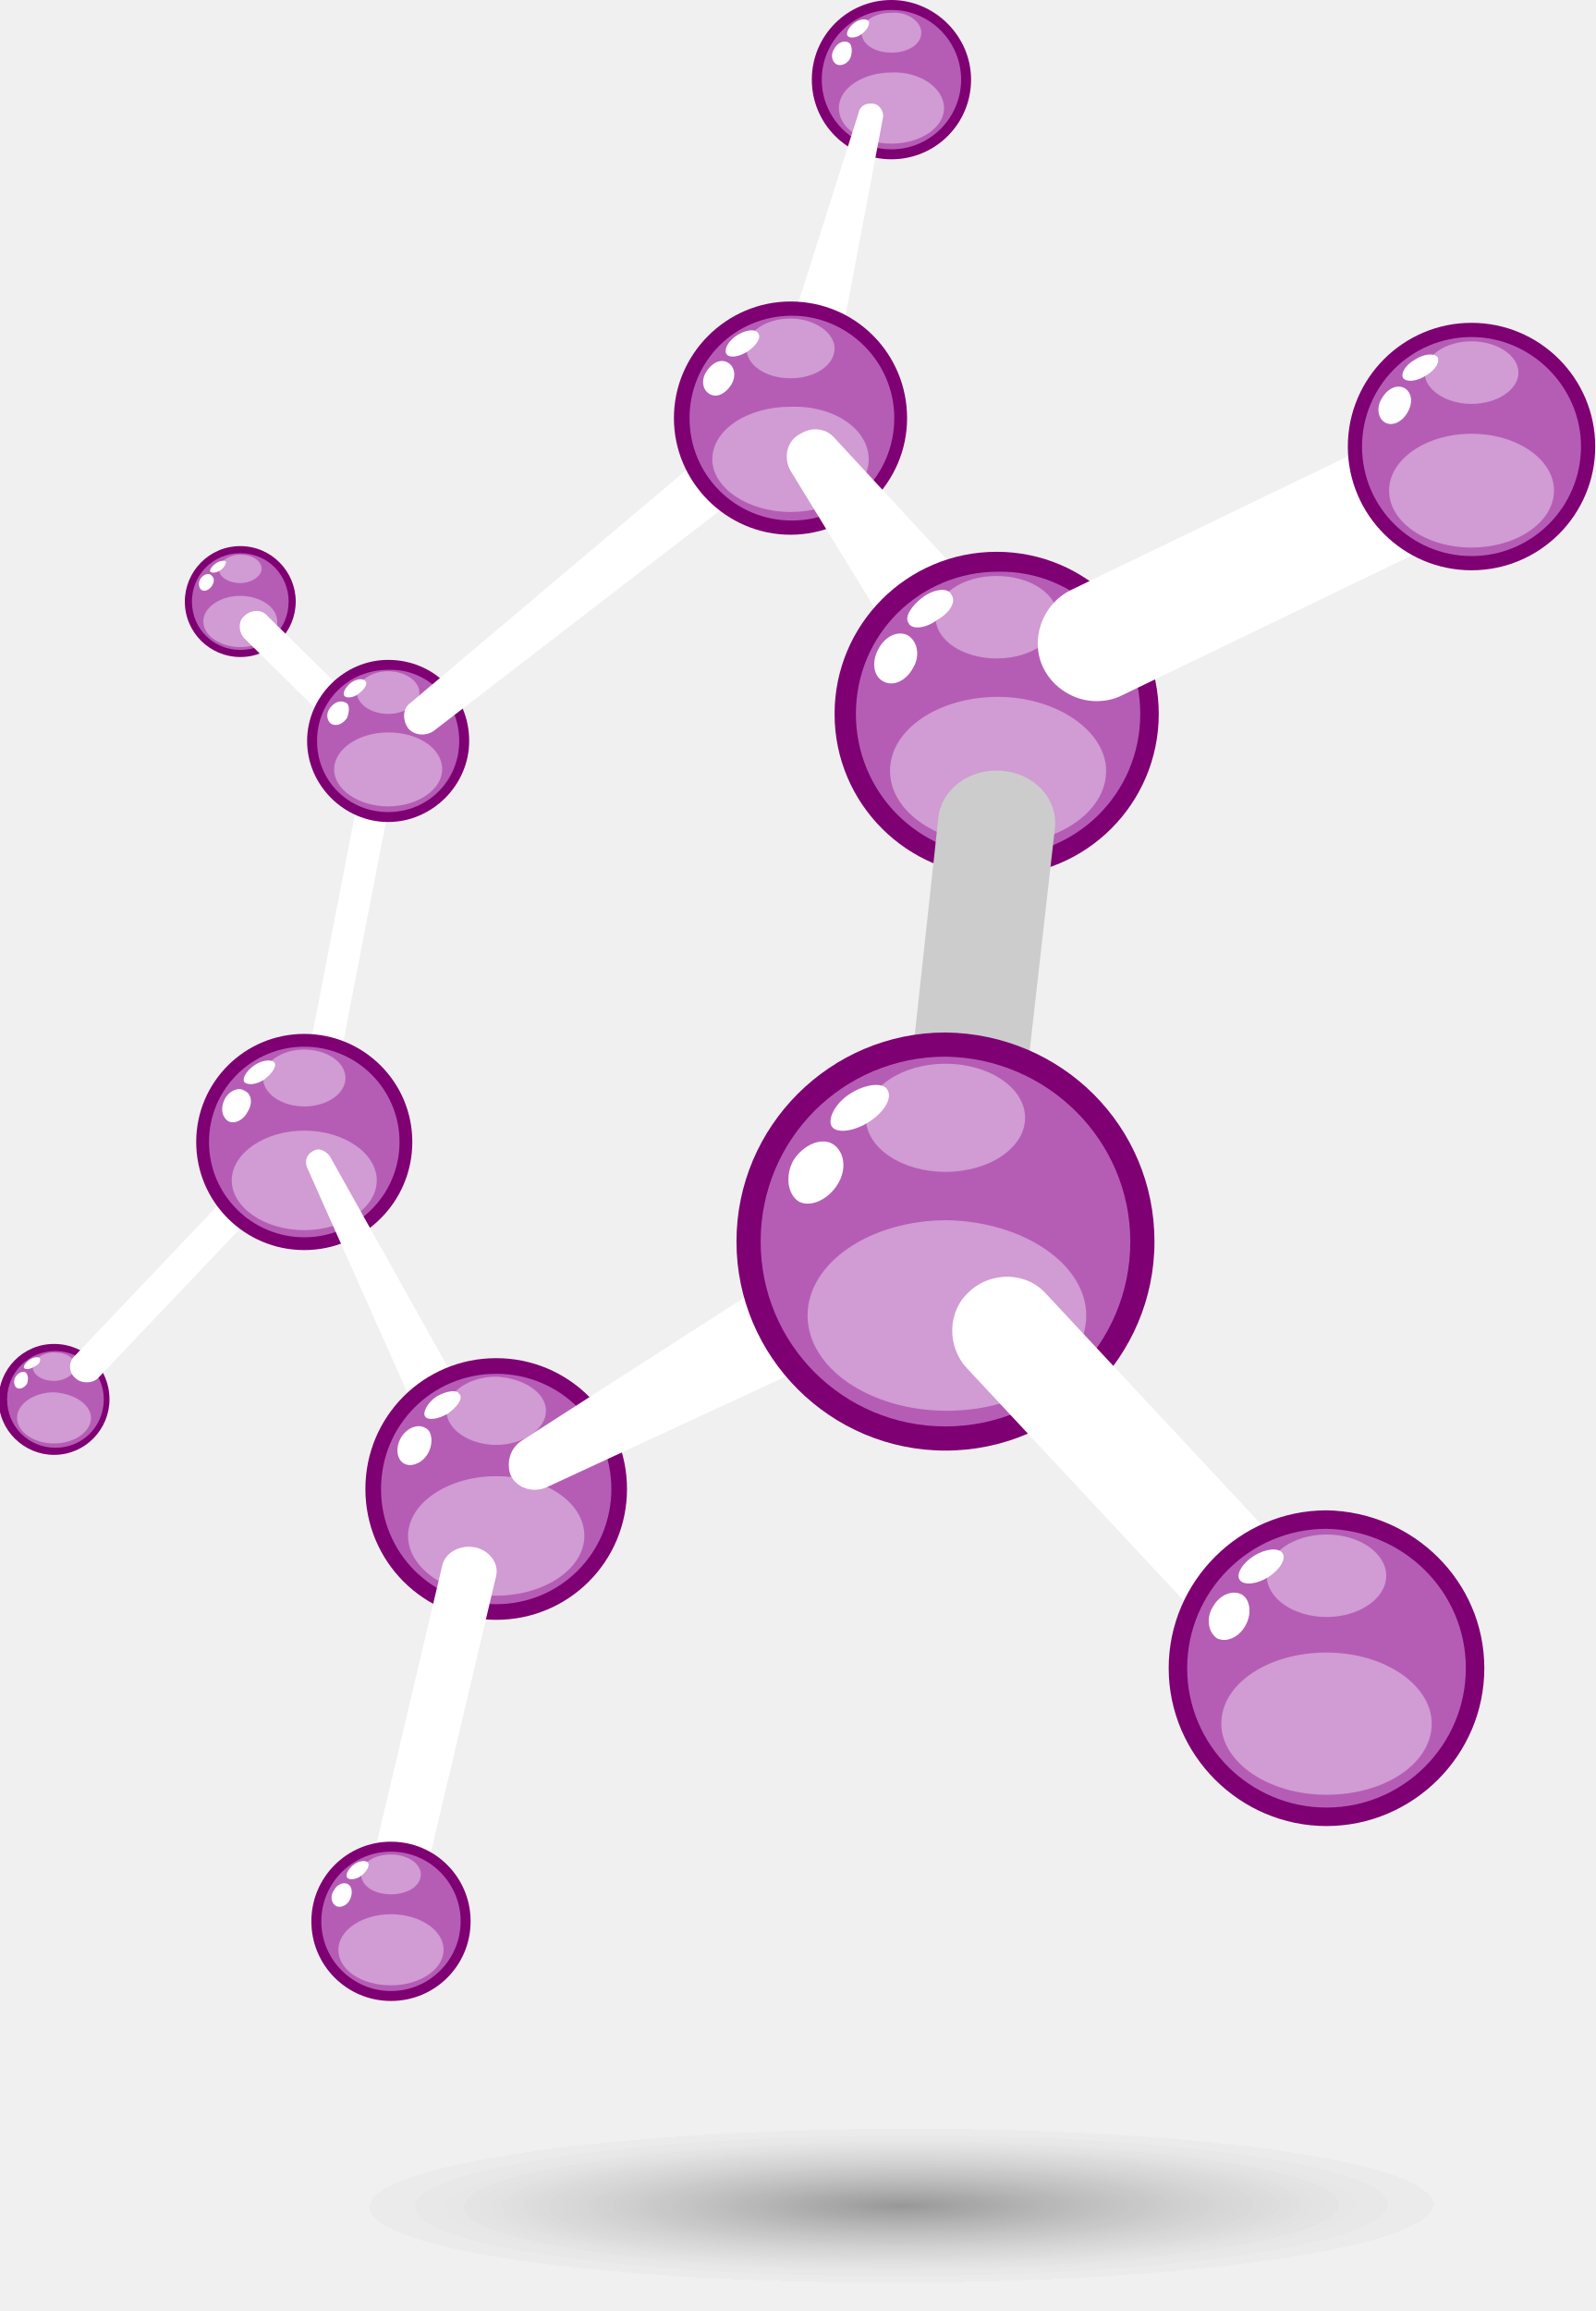
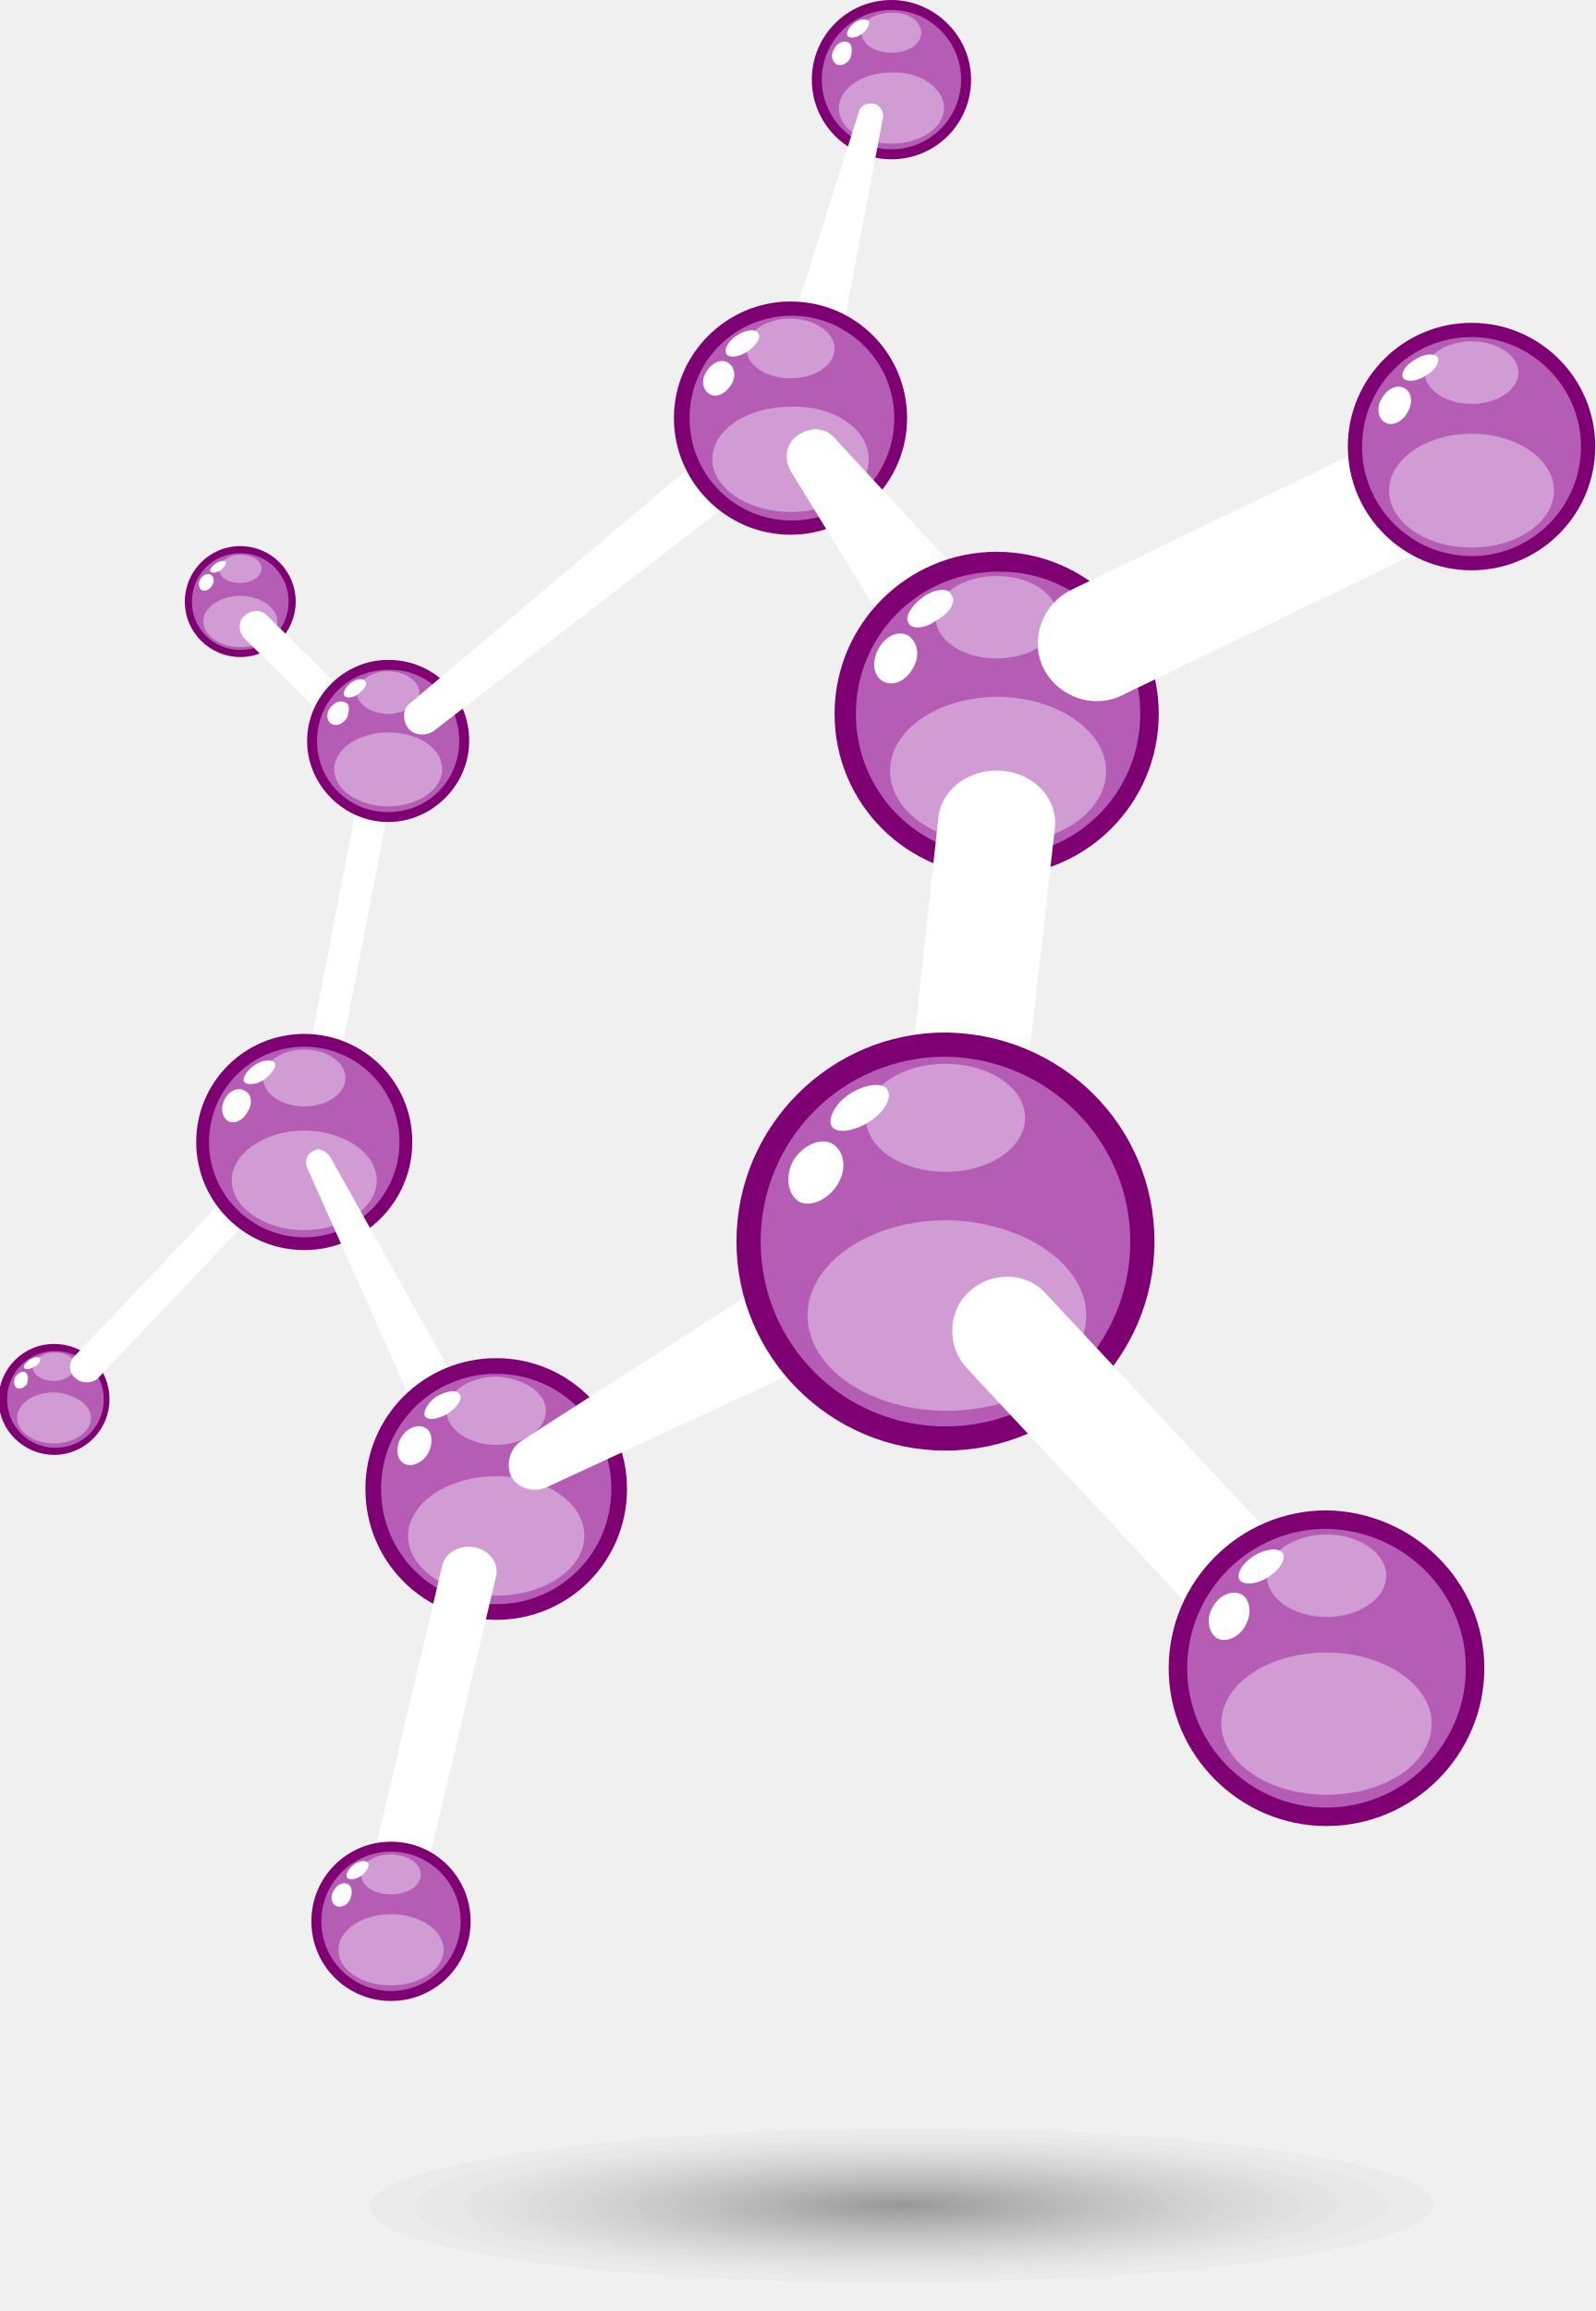
<svg xmlns="http://www.w3.org/2000/svg" version="1.1" id="圖層_1" x="0px" y="0px" viewBox="0 0 112.2 162.5" style="enable-background:new 0 0 112.2 162.5;" xml:space="preserve">
  <style type="text/css">
	.st0{fill:#7F0073;}
	.st1{fill:#B55DB5;}
	.st2{fill:#D19BD3;}
	.st3{fill:#FFFFFF;}
- 	.st4{fill:#CCCCCC;}
- 	.st5{filter:url(#Adobe_OpacityMaskFilter);}
- 	.st6{fill:url(#SVGID_2_);}
- 	.st7{opacity:0.37;mask:url(#SVGID_1_);}
+ 	.st4{filter:url(#Adobe_OpacityMaskFilter);}
+ 	.st5{fill:url(#SVGID_2_);}
+ 	.st6{opacity:0.37;mask:url(#SVGID_1_);}
</style>
  <g>
    <g>
      <g>
        <path class="st0" d="M20.8,42.3c0,2.1-1.7,3.9-3.9,3.9c-2.1,0-3.9-1.7-3.9-3.9c0-2.1,1.7-3.9,3.9-3.9     C19.1,38.4,20.8,40.2,20.8,42.3z" />
      </g>
      <g>
        <path class="st1" d="M20.3,42.3c0,1.9-1.5,3.4-3.4,3.4c-1.9,0-3.4-1.5-3.4-3.4c0-1.9,1.5-3.4,3.4-3.4     C18.8,38.9,20.3,40.4,20.3,42.3z" />
      </g>
      <g>
        <path class="st2" d="M19.5,43.7c0,1-1.2,1.8-2.6,1.8c-1.4,0-2.6-0.8-2.6-1.8c0-1,1.2-1.8,2.6-1.8C18.3,41.9,19.5,42.7,19.5,43.7z     " />
      </g>
      <g>
        <path class="st2" d="M18.4,40c0,0.5-0.7,1-1.5,1c-0.8,0-1.5-0.4-1.5-1c0-0.5,0.7-1,1.5-1C17.7,39,18.4,39.4,18.4,40z" />
      </g>
      <g>
        <path class="st3" d="M14.9,41.2c-0.2,0.3-0.5,0.4-0.7,0.3c-0.2-0.1-0.3-0.5-0.1-0.8c0.2-0.3,0.5-0.4,0.7-0.3     C15.1,40.6,15.1,40.9,14.9,41.2z" />
      </g>
      <g>
        <path class="st3" d="M15.5,40.1c-0.3,0.2-0.6,0.2-0.7,0.1c-0.1-0.1,0.1-0.4,0.4-0.6c0.3-0.2,0.6-0.2,0.7-0.1     C15.9,39.6,15.8,39.9,15.5,40.1z" />
      </g>
    </g>
    <g>
      <g>
        <path class="st0" d="M7.7,98.4c0,2.1-1.7,3.9-3.9,3.9c-2.1,0-3.9-1.7-3.9-3.9c0-2.1,1.7-3.9,3.9-3.9C6,94.5,7.7,96.2,7.7,98.4z" />
      </g>
      <g>
        <path class="st1" d="M7.3,98.4c0,1.9-1.5,3.4-3.4,3.4c-1.9,0-3.4-1.5-3.4-3.4C0.5,96.5,2,95,3.9,95C5.7,95,7.3,96.5,7.3,98.4z" />
      </g>
      <g>
        <path class="st2" d="M6.4,99.7c0,1-1.2,1.8-2.6,1.8c-1.4,0-2.6-0.8-2.6-1.8c0-1,1.2-1.8,2.6-1.8C5.3,98,6.4,98.8,6.4,99.7z" />
      </g>
      <g>
        <path class="st2" d="M5.3,96.1c0,0.5-0.7,1-1.5,1c-0.8,0-1.5-0.4-1.5-1c0-0.5,0.7-1,1.5-1C4.7,95.1,5.3,95.5,5.3,96.1z" />
      </g>
      <g>
        <path class="st3" d="M1.9,97.3c-0.2,0.3-0.5,0.4-0.7,0.3c-0.2-0.1-0.3-0.5-0.1-0.8c0.2-0.3,0.5-0.4,0.7-0.3C2,96.7,2,97,1.9,97.3     z" />
      </g>
      <g>
        <path class="st3" d="M2.4,96.1c-0.3,0.2-0.6,0.2-0.7,0.1c-0.1-0.1,0.1-0.4,0.4-0.6c0.3-0.2,0.6-0.2,0.7-0.1     C2.9,95.7,2.7,96,2.4,96.1z" />
      </g>
    </g>
    <g>
      <path class="st3" d="M24.7,51.8c-0.3,0-0.6-0.1-0.8-0.3l-6.7-6.6c-0.4-0.4-0.5-1.2,0-1.6c0.4-0.4,1.2-0.5,1.6,0l6.7,6.6    c0.4,0.4,0.5,1.2,0,1.6C25.3,51.7,25,51.8,24.7,51.8z" />
    </g>
    <g>
      <path class="st3" d="M6.1,97.2c-0.3,0-0.6-0.1-0.8-0.3c-0.5-0.4-0.5-1.2,0-1.6l13.3-14c0.4-0.5,1.2-0.5,1.6,0    c0.5,0.4,0.5,1.2,0,1.6l-13.3,14C6.7,97.1,6.4,97.2,6.1,97.2z" />
    </g>
    <g>
      <path class="st3" d="M22.4,77.5c-0.1,0-0.1,0-0.2,0c-0.6-0.1-1-0.7-0.9-1.3l4.2-21.7c0.1-0.6,0.7-1,1.3-0.9c0.6,0.1,1,0.7,0.9,1.3    l-4.2,21.7C23.4,77.1,22.9,77.5,22.4,77.5z" />
    </g>
    <g>
      <g>
        <path class="st0" d="M29,80.3c0,4.2-3.4,7.6-7.6,7.6c-4.2,0-7.6-3.4-7.6-7.6c0-4.2,3.4-7.6,7.6-7.6C25.6,72.7,29,76.1,29,80.3z" />
      </g>
      <g>
        <path class="st1" d="M28.1,80.3c0,3.7-3,6.7-6.7,6.7c-3.7,0-6.7-3-6.7-6.7c0-3.7,3-6.7,6.7-6.7C25.1,73.6,28.1,76.6,28.1,80.3z" />
      </g>
      <g>
        <path class="st2" d="M26.5,83c0,1.9-2.3,3.5-5.1,3.5c-2.8,0-5.1-1.6-5.1-3.5c0-1.9,2.3-3.5,5.1-3.5C24.2,79.5,26.5,81.1,26.5,83z     " />
      </g>
      <g>
        <path class="st2" d="M24.3,75.8c0,1.1-1.3,2-2.9,2c-1.6,0-2.9-0.9-2.9-2c0-1.1,1.3-2,2.9-2C23,73.8,24.3,74.7,24.3,75.8z" />
      </g>
      <g>
        <path class="st3" d="M17.4,78.2c-0.3,0.6-1,0.9-1.4,0.6c-0.4-0.3-0.5-0.9-0.2-1.5c0.3-0.6,1-0.9,1.4-0.6     C17.7,76.9,17.8,77.6,17.4,78.2z" />
      </g>
      <g>
        <path class="st3" d="M18.6,75.9c-0.6,0.4-1.2,0.4-1.4,0.2s0.1-0.8,0.7-1.2c0.6-0.4,1.2-0.4,1.4-0.2C19.5,75,19.1,75.5,18.6,75.9z     " />
      </g>
    </g>
    <g>
      <path class="st3" d="M23.2,81.3L34,100.6c0.5,0.9,0.2,2.1-0.7,2.6c-0.9,0.5-2.1,0.2-2.6-0.7c0,0-0.1-0.1-0.1-0.2l-9-20.2    c-0.2-0.5,0-1,0.5-1.2C22.4,80.7,22.9,80.9,23.2,81.3z" />
    </g>
    <g>
      <g>
        <path class="st0" d="M33,52.1c0,3.1-2.6,5.7-5.7,5.7c-3.1,0-5.7-2.6-5.7-5.7c0-3.1,2.6-5.7,5.7-5.7C30.5,46.4,33,48.9,33,52.1z" />
      </g>
      <g>
        <path class="st1" d="M32.3,52.1c0,2.8-2.2,5-5,5c-2.8,0-5-2.2-5-5c0-2.8,2.2-5,5-5C30.1,47,32.3,49.3,32.3,52.1z" />
      </g>
      <g>
        <path class="st2" d="M31.1,54.1c0,1.4-1.7,2.6-3.8,2.6c-2.1,0-3.8-1.2-3.8-2.6c0-1.4,1.7-2.6,3.8-2.6     C29.4,51.5,31.1,52.6,31.1,54.1z" />
      </g>
      <g>
        <path class="st2" d="M29.5,48.7c0,0.8-1,1.5-2.2,1.5c-1.2,0-2.2-0.7-2.2-1.5c0-0.8,1-1.5,2.2-1.5C28.5,47.2,29.5,47.9,29.5,48.7z     " />
      </g>
      <g>
        <path class="st3" d="M24.4,50.5c-0.3,0.4-0.7,0.6-1.1,0.4c-0.3-0.2-0.4-0.7-0.1-1.1c0.3-0.4,0.7-0.6,1.1-0.4     C24.6,49.5,24.6,50,24.4,50.5z" />
      </g>
      <g>
        <path class="st3" d="M25.2,48.8c-0.4,0.3-0.9,0.3-1,0.1c-0.1-0.2,0.1-0.6,0.5-0.9c0.4-0.3,0.9-0.3,1-0.1     C25.9,48.1,25.6,48.5,25.2,48.8z" />
      </g>
    </g>
    <g>
      <g>
        <path class="st0" d="M68.3,5.6c0,3.1-2.5,5.6-5.6,5.6c-3.1,0-5.6-2.5-5.6-5.6c0-3.1,2.5-5.6,5.6-5.6C65.7,0,68.3,2.5,68.3,5.6z" />
      </g>
      <g>
        <path class="st1" d="M67.6,5.6c0,2.7-2.2,4.9-4.9,4.9c-2.7,0-4.9-2.2-4.9-4.9c0-2.7,2.2-4.9,4.9-4.9C65.4,0.7,67.6,2.9,67.6,5.6z     " />
      </g>
      <g>
        <path class="st2" d="M66.4,7.6c0,1.4-1.7,2.5-3.7,2.5c-2.1,0-3.7-1.1-3.7-2.5c0-1.4,1.7-2.5,3.7-2.5C64.7,5,66.4,6.2,66.4,7.6z" />
      </g>
      <g>
        <path class="st2" d="M64.8,2.3c0,0.8-0.9,1.4-2.1,1.4c-1.2,0-2.1-0.6-2.1-1.4c0-0.8,0.9-1.4,2.1-1.4C63.8,0.8,64.8,1.5,64.8,2.3z     " />
      </g>
      <g>
        <path class="st3" d="M59.8,4.1c-0.2,0.4-0.7,0.6-1,0.4c-0.3-0.2-0.4-0.7-0.1-1.1c0.2-0.4,0.7-0.6,1-0.4C59.9,3.1,60,3.6,59.8,4.1     z" />
      </g>
      <g>
        <path class="st3" d="M60.6,2.4c-0.4,0.3-0.9,0.3-1,0.1c-0.1-0.2,0.1-0.6,0.5-0.9c0.4-0.3,0.9-0.3,1-0.1C61.2,1.7,61,2.1,60.6,2.4     z" />
      </g>
    </g>
    <g>
      <path class="st3" d="M55.2,24.3l5.2-16.4c0.1-0.5,0.6-0.7,1.1-0.6c0.4,0.1,0.7,0.6,0.6,1l-3.2,16.9c-0.2,1-1.2,1.7-2.2,1.5    c-1-0.2-1.7-1.2-1.5-2.2C55.2,24.4,55.2,24.4,55.2,24.3z" />
    </g>
    <g>
      <path class="st3" d="M28.9,49.4L50.7,31c0.8-0.7,2-0.6,2.7,0.2c0.7,0.8,0.6,2-0.2,2.7c0,0,0,0-0.1,0.1L30.5,51.4    c-0.6,0.4-1.4,0.3-1.8-0.2C28.3,50.6,28.3,49.8,28.9,49.4z" />
    </g>
    <g>
      <g>
        <path class="st0" d="M63.8,29.4c0,4.5-3.7,8.2-8.2,8.2c-4.5,0-8.2-3.7-8.2-8.2c0-4.5,3.7-8.2,8.2-8.2     C60.2,21.2,63.8,24.9,63.8,29.4z" />
      </g>
      <g>
        <path class="st1" d="M62.9,29.4c0,4-3.2,7.2-7.2,7.2c-4,0-7.2-3.2-7.2-7.2c0-4,3.2-7.2,7.2-7.2C59.6,22.2,62.9,25.4,62.9,29.4z" />
      </g>
      <g>
        <path class="st2" d="M61.1,32.3c0,2.1-2.5,3.7-5.5,3.7c-3,0-5.5-1.7-5.5-3.7c0-2.1,2.5-3.7,5.5-3.7     C58.7,28.5,61.1,30.2,61.1,32.3z" />
      </g>
      <g>
        <path class="st2" d="M58.7,24.5c0,1.2-1.4,2.1-3.1,2.1c-1.7,0-3.1-0.9-3.1-2.1c0-1.2,1.4-2.1,3.1-2.1     C57.3,22.4,58.7,23.4,58.7,24.5z" />
      </g>
      <g>
        <path class="st3" d="M51.4,27.1c-0.4,0.6-1,0.9-1.5,0.6c-0.5-0.3-0.6-1-0.2-1.6c0.4-0.6,1-0.9,1.5-0.6     C51.7,25.8,51.8,26.5,51.4,27.1z" />
      </g>
      <g>
        <path class="st3" d="M52.6,24.7c-0.6,0.4-1.3,0.5-1.5,0.2c-0.2-0.3,0.1-0.9,0.7-1.3c0.6-0.4,1.3-0.5,1.5-0.2     C53.6,23.7,53.2,24.3,52.6,24.7z" />
      </g>
    </g>
    <g>
      <g>
        <path class="st0" d="M44.1,104.7c0,5.1-4.1,9.2-9.2,9.2c-5.1,0-9.2-4.1-9.2-9.2c0-5.1,4.1-9.2,9.2-9.2     C40,95.5,44.1,99.6,44.1,104.7z" />
      </g>
      <g>
        <path class="st1" d="M43,104.7c0,4.5-3.6,8.1-8.1,8.1c-4.5,0-8.1-3.6-8.1-8.1c0-4.5,3.6-8.1,8.1-8.1C39.4,96.6,43,100.2,43,104.7     z" />
      </g>
      <g>
        <path class="st2" d="M41.1,108c0,2.3-2.8,4.2-6.2,4.2c-3.4,0-6.2-1.9-6.2-4.2c0-2.3,2.8-4.2,6.2-4.2     C38.3,103.8,41.1,105.6,41.1,108z" />
      </g>
      <g>
        <path class="st2" d="M38.4,99.2c0,1.3-1.6,2.4-3.5,2.4c-1.9,0-3.5-1.1-3.5-2.4c0-1.3,1.6-2.4,3.5-2.4     C36.8,96.9,38.4,97.9,38.4,99.2z" />
      </g>
      <g>
        <path class="st3" d="M30.1,102.2c-0.4,0.7-1.2,1-1.7,0.7c-0.5-0.3-0.6-1.1-0.2-1.8c0.4-0.7,1.2-1,1.7-0.7     C30.4,100.6,30.5,101.5,30.1,102.2z" />
      </g>
      <g>
        <path class="st3" d="M31.5,99.4c-0.7,0.4-1.4,0.5-1.6,0.2c-0.2-0.3,0.2-1,0.8-1.4c0.7-0.4,1.4-0.5,1.6-0.2     C32.6,98.3,32.2,98.9,31.5,99.4z" />
      </g>
    </g>
    <g>
      <path class="st3" d="M58.7,30.8l14.8,16c1.5,1.7,1.4,4.3-0.2,5.8c-1.7,1.5-4.3,1.4-5.8-0.2c-0.2-0.2-0.4-0.4-0.5-0.7L55.6,33.1    c-0.5-0.9-0.3-2.1,0.7-2.6C57.1,30,58.1,30.1,58.7,30.8z" />
    </g>
    <g>
      <path class="st3" d="M36.7,101.3l23.8-15.3c1.8-1.1,4.1-0.6,5.3,1.2c1.1,1.8,0.6,4.1-1.2,5.3c-0.1,0.1-0.3,0.2-0.5,0.2l-25.7,11.9    c-1,0.4-2.1,0-2.5-0.9C35.6,102.8,35.9,101.8,36.7,101.3z" />
    </g>
    <g>
      <g>
        <path class="st0" d="M81.5,50.2c0,6.3-5.1,11.4-11.4,11.4c-6.3,0-11.4-5.1-11.4-11.4c0-6.3,5.1-11.4,11.4-11.4     C76.4,38.8,81.5,43.9,81.5,50.2z" />
      </g>
      <g>
        <path class="st1" d="M80.2,50.2c0,5.6-4.5,10-10,10c-5.6,0-10-4.5-10-10c0-5.6,4.5-10,10-10C75.7,40.1,80.2,44.6,80.2,50.2z" />
      </g>
      <g>
        <path class="st2" d="M77.8,54.2c0,2.9-3.4,5.2-7.6,5.2c-4.2,0-7.6-2.3-7.6-5.2c0-2.9,3.4-5.2,7.6-5.2     C74.3,49,77.8,51.4,77.8,54.2z" />
      </g>
      <g>
        <path class="st2" d="M74.4,43.4c0,1.6-1.9,2.9-4.3,2.9c-2.4,0-4.3-1.3-4.3-2.9c0-1.6,1.9-2.9,4.3-2.9     C72.5,40.5,74.4,41.8,74.4,43.4z" />
      </g>
      <g>
        <path class="st3" d="M64.2,47c-0.5,0.9-1.4,1.3-2.1,0.9c-0.7-0.4-0.8-1.4-0.3-2.3c0.5-0.9,1.4-1.3,2.1-0.9     C64.6,45.2,64.7,46.2,64.2,47z" />
      </g>
      <g>
        <path class="st3" d="M65.9,43.6c-0.8,0.6-1.8,0.7-2,0.2c-0.3-0.4,0.2-1.2,1-1.8c0.8-0.6,1.8-0.7,2-0.2     C67.3,42.3,66.8,43.1,65.9,43.6z" />
      </g>
    </g>
    <g>
      <path class="st3" d="M27.9,133.7c-0.1,0-0.3,0-0.4,0c-1-0.2-1.7-1.1-1.5-2l5.1-21.6c0.2-0.9,1.2-1.5,2.3-1.3c1,0.2,1.7,1.1,1.5,2    l-5.1,21.6C29.6,133.2,28.8,133.7,27.9,133.7z" />
    </g>
    <g>
      <g>
        <path class="st0" d="M33.1,135.1c0,3.1-2.5,5.6-5.6,5.6c-3.1,0-5.6-2.5-5.6-5.6c0-3.1,2.5-5.6,5.6-5.6     C30.6,129.5,33.1,132,33.1,135.1z" />
      </g>
      <g>
        <path class="st1" d="M32.4,135.1c0,2.7-2.2,4.9-4.9,4.9c-2.7,0-4.9-2.2-4.9-4.9c0-2.7,2.2-4.9,4.9-4.9     C30.2,130.2,32.4,132.4,32.4,135.1z" />
      </g>
      <g>
        <path class="st2" d="M31.2,137.1c0,1.4-1.7,2.5-3.7,2.5c-2.1,0-3.7-1.1-3.7-2.5c0-1.4,1.7-2.5,3.7-2.5     C29.5,134.6,31.2,135.7,31.2,137.1z" />
      </g>
      <g>
        <path class="st2" d="M29.6,131.8c0,0.8-0.9,1.4-2.1,1.4c-1.2,0-2.1-0.6-2.1-1.4c0-0.8,0.9-1.4,2.1-1.4     C28.6,130.4,29.6,131,29.6,131.8z" />
      </g>
      <g>
        <path class="st3" d="M24.6,133.6c-0.2,0.4-0.7,0.6-1,0.4c-0.3-0.2-0.4-0.7-0.1-1.1c0.2-0.4,0.7-0.6,1-0.4     C24.8,132.7,24.8,133.2,24.6,133.6z" />
      </g>
      <g>
        <path class="st3" d="M25.4,131.9c-0.4,0.3-0.9,0.3-1,0.1c-0.1-0.2,0.1-0.6,0.5-0.9c0.4-0.3,0.9-0.3,1-0.1     C26,131.2,25.8,131.6,25.4,131.9z" />
      </g>
    </g>
    <g>
      <path class="st3" d="M77.1,49.3c-1.5,0-3-0.9-3.7-2.3c-1-2-0.1-4.5,1.9-5.5l20.1-9.7c2-1,4.5-0.1,5.5,1.9c1,2,0.1,4.5-1.9,5.5    l-20.1,9.7C78.3,49.2,77.7,49.3,77.1,49.3z" />
    </g>
    <g>
      <g>
        <path class="st0" d="M112.2,31.4c0,4.8-3.9,8.7-8.7,8.7c-4.8,0-8.7-3.9-8.7-8.7c0-4.8,3.9-8.7,8.7-8.7     C108.3,22.7,112.2,26.6,112.2,31.4z" />
      </g>
      <g>
        <path class="st1" d="M111.2,31.4c0,4.2-3.4,7.7-7.7,7.7c-4.2,0-7.7-3.4-7.7-7.7c0-4.2,3.4-7.7,7.7-7.7     C107.7,23.7,111.2,27.2,111.2,31.4z" />
      </g>
      <g>
        <path class="st2" d="M109.3,34.5c0,2.2-2.6,4-5.8,4c-3.2,0-5.8-1.8-5.8-4c0-2.2,2.6-4,5.8-4C106.7,30.5,109.3,32.3,109.3,34.5z" />
      </g>
      <g>
        <path class="st2" d="M106.8,26.2c0,1.2-1.5,2.2-3.3,2.2c-1.8,0-3.3-1-3.3-2.2c0-1.2,1.5-2.2,3.3-2.2     C105.3,24,106.8,25,106.8,26.2z" />
      </g>
      <g>
        <path class="st3" d="M99,29c-0.4,0.7-1.1,1-1.6,0.7c-0.5-0.3-0.6-1.1-0.2-1.7c0.4-0.7,1.1-1,1.6-0.7C99.3,27.6,99.4,28.3,99,29z" />
      </g>
      <g>
        <path class="st3" d="M100.3,26.4c-0.6,0.4-1.3,0.5-1.6,0.2c-0.2-0.3,0.1-0.9,0.8-1.3c0.6-0.4,1.3-0.5,1.6-0.2     C101.3,25.4,101,26,100.3,26.4z" />
      </g>
    </g>
    <g>
-       <path class="st4" d="M67.5,85.4c-0.1,0-0.3,0-0.4,0c-2.3-0.2-3.9-2-3.7-4L66,57.5c0.2-2,2.2-3.5,4.5-3.3c2.3,0.2,3.9,2,3.7,4    l-2.7,23.8C71.3,84,69.6,85.4,67.5,85.4z" />
+       <path class="st3" d="M67.5,85.4c-0.1,0-0.3,0-0.4,0c-2.3-0.2-3.9-2-3.7-4L66,57.5c0.2-2,2.2-3.5,4.5-3.3c2.3,0.2,3.9,2,3.7,4    l-2.7,23.8C71.3,84,69.6,85.4,67.5,85.4z" />
    </g>
    <g>
      <g>
        <path class="st0" d="M81.2,87.3c0,8.1-6.6,14.7-14.7,14.7c-8.1,0-14.7-6.6-14.7-14.7c0-8.1,6.6-14.7,14.7-14.7     C74.7,72.7,81.2,79.2,81.2,87.3z" />
      </g>
      <g>
        <path class="st1" d="M79.5,87.3c0,7.2-5.8,13-13,13c-7.2,0-13-5.8-13-13c0-7.2,5.8-13,13-13C73.7,74.4,79.5,80.2,79.5,87.3z" />
      </g>
      <g>
        <path class="st2" d="M76.4,92.5c0,3.7-4.4,6.7-9.8,6.7c-5.4,0-9.8-3-9.8-6.7c0-3.7,4.4-6.7,9.8-6.7C72,85.9,76.4,88.9,76.4,92.5z     " />
      </g>
      <g>
        <path class="st2" d="M72.1,78.6c0,2.1-2.5,3.8-5.6,3.8c-3.1,0-5.6-1.7-5.6-3.8c0-2.1,2.5-3.8,5.6-3.8     C69.6,74.8,72.1,76.5,72.1,78.6z" />
      </g>
      <g>
        <path class="st3" d="M58.9,83.3c-0.7,1.1-1.9,1.6-2.7,1.2c-0.8-0.5-1-1.8-0.4-2.9c0.7-1.1,1.9-1.6,2.7-1.2     C59.4,80.9,59.6,82.2,58.9,83.3z" />
      </g>
      <g>
        <path class="st3" d="M61.1,78.9c-1.1,0.7-2.3,0.8-2.6,0.3s0.2-1.6,1.3-2.3c1.1-0.7,2.3-0.8,2.6-0.3     C62.8,77.2,62.2,78.2,61.1,78.9z" />
      </g>
    </g>
    <g>
      <path class="st3" d="M91.7,119.8c-1,0-2-0.4-2.8-1.2L68,96.2c-1.4-1.5-1.4-4,0.2-5.4c1.5-1.4,4-1.4,5.4,0.2l20.9,22.4    c1.4,1.5,1.4,4-0.2,5.4C93.6,119.5,92.6,119.8,91.7,119.8z" />
    </g>
    <g>
      <g>
        <path class="st0" d="M104.4,117.3c0,6.1-5,11.1-11.1,11.1c-6.1,0-11.1-5-11.1-11.1c0-6.1,5-11.1,11.1-11.1     C99.4,106.3,104.4,111.2,104.4,117.3z" />
      </g>
      <g>
        <path class="st1" d="M103.1,117.3c0,5.4-4.4,9.8-9.8,9.8c-5.4,0-9.8-4.4-9.8-9.8c0-5.4,4.4-9.8,9.8-9.8     C98.7,107.6,103.1,111.9,103.1,117.3z" />
      </g>
      <g>
        <path class="st2" d="M100.7,121.2c0,2.8-3.3,5-7.4,5c-4.1,0-7.4-2.3-7.4-5c0-2.8,3.3-5,7.4-5C97.4,116.2,100.7,118.5,100.7,121.2     z" />
      </g>
      <g>
        <path class="st2" d="M97.5,110.8c0,1.6-1.9,2.9-4.2,2.9c-2.3,0-4.2-1.3-4.2-2.9c0-1.6,1.9-2.9,4.2-2.9     C95.6,107.9,97.5,109.2,97.5,110.8z" />
      </g>
      <g>
        <path class="st3" d="M87.6,114.3c-0.5,0.9-1.4,1.2-2,0.9c-0.6-0.4-0.8-1.4-0.3-2.2c0.5-0.9,1.4-1.2,2-0.9     C87.9,112.4,88.1,113.4,87.6,114.3z" />
      </g>
      <g>
        <path class="st3" d="M89.2,110.9c-0.8,0.5-1.7,0.6-2,0.2c-0.3-0.4,0.2-1.2,1-1.7c0.8-0.5,1.7-0.6,2-0.2     C90.5,109.6,90,110.4,89.2,110.9z" />
      </g>
    </g>
  </g>
  <defs>
    <filter id="Adobe_OpacityMaskFilter" filterUnits="userSpaceOnUse" x="22.1" y="149.1" width="82.6" height="11.9">
      <feColorMatrix type="matrix" values="1 0 0 0 0  0 1 0 0 0  0 0 1 0 0  0 0 0 1 0" />
    </filter>
  </defs>
  <mask maskUnits="userSpaceOnUse" x="22.1" y="149.1" width="82.6" height="11.9" id="SVGID_1_">
-     <g class="st5">
+     <g class="st4">
      <radialGradient id="SVGID_2_" cx="663.754" cy="1347.403" r="24.993" gradientTransform="matrix(-1.6526 2.900000e-03 1.240000e-02 -0.2389 1143.597 475.0665)" gradientUnits="userSpaceOnUse">
        <stop offset="0" style="stop-color:#FFFFFF" />
        <stop offset="0.121" style="stop-color:#D1D1D1" />
        <stop offset="0.302" style="stop-color:#929292" />
        <stop offset="0.476" style="stop-color:#5E5E5E" />
        <stop offset="0.637" style="stop-color:#353535" />
        <stop offset="0.783" style="stop-color:#181818" />
        <stop offset="0.909" style="stop-color:#060606" />
        <stop offset="1" style="stop-color:#000000" />
      </radialGradient>
-       <path class="st6" d="M22.1,155.2c0.2-3.3,18.8-6,41.6-6.1c22.8,0,41.1,2.6,40.9,5.9c-0.1,3.3-18.7,6-41.6,6    C40.3,161.1,21.9,158.5,22.1,155.2z" />
+       <path class="st5" d="M22.1,155.2c0.2-3.3,18.8-6,41.6-6.1c22.8,0,41.1,2.6,40.9,5.9c-0.1,3.3-18.7,6-41.6,6    C40.3,161.1,21.9,158.5,22.1,155.2z" />
    </g>
  </mask>
-   <path class="st7" d="M22.1,155.2c0.2-3.3,18.8-6,41.6-6.1c22.8,0,41.1,2.6,40.9,5.9c-0.1,3.3-18.7,6-41.6,6  C40.3,161.1,21.9,158.5,22.1,155.2z" />
+   <path class="st6" d="M22.1,155.2c0.2-3.3,18.8-6,41.6-6.1c22.8,0,41.1,2.6,40.9,5.9c-0.1,3.3-18.7,6-41.6,6  C40.3,161.1,21.9,158.5,22.1,155.2z" />
</svg>
